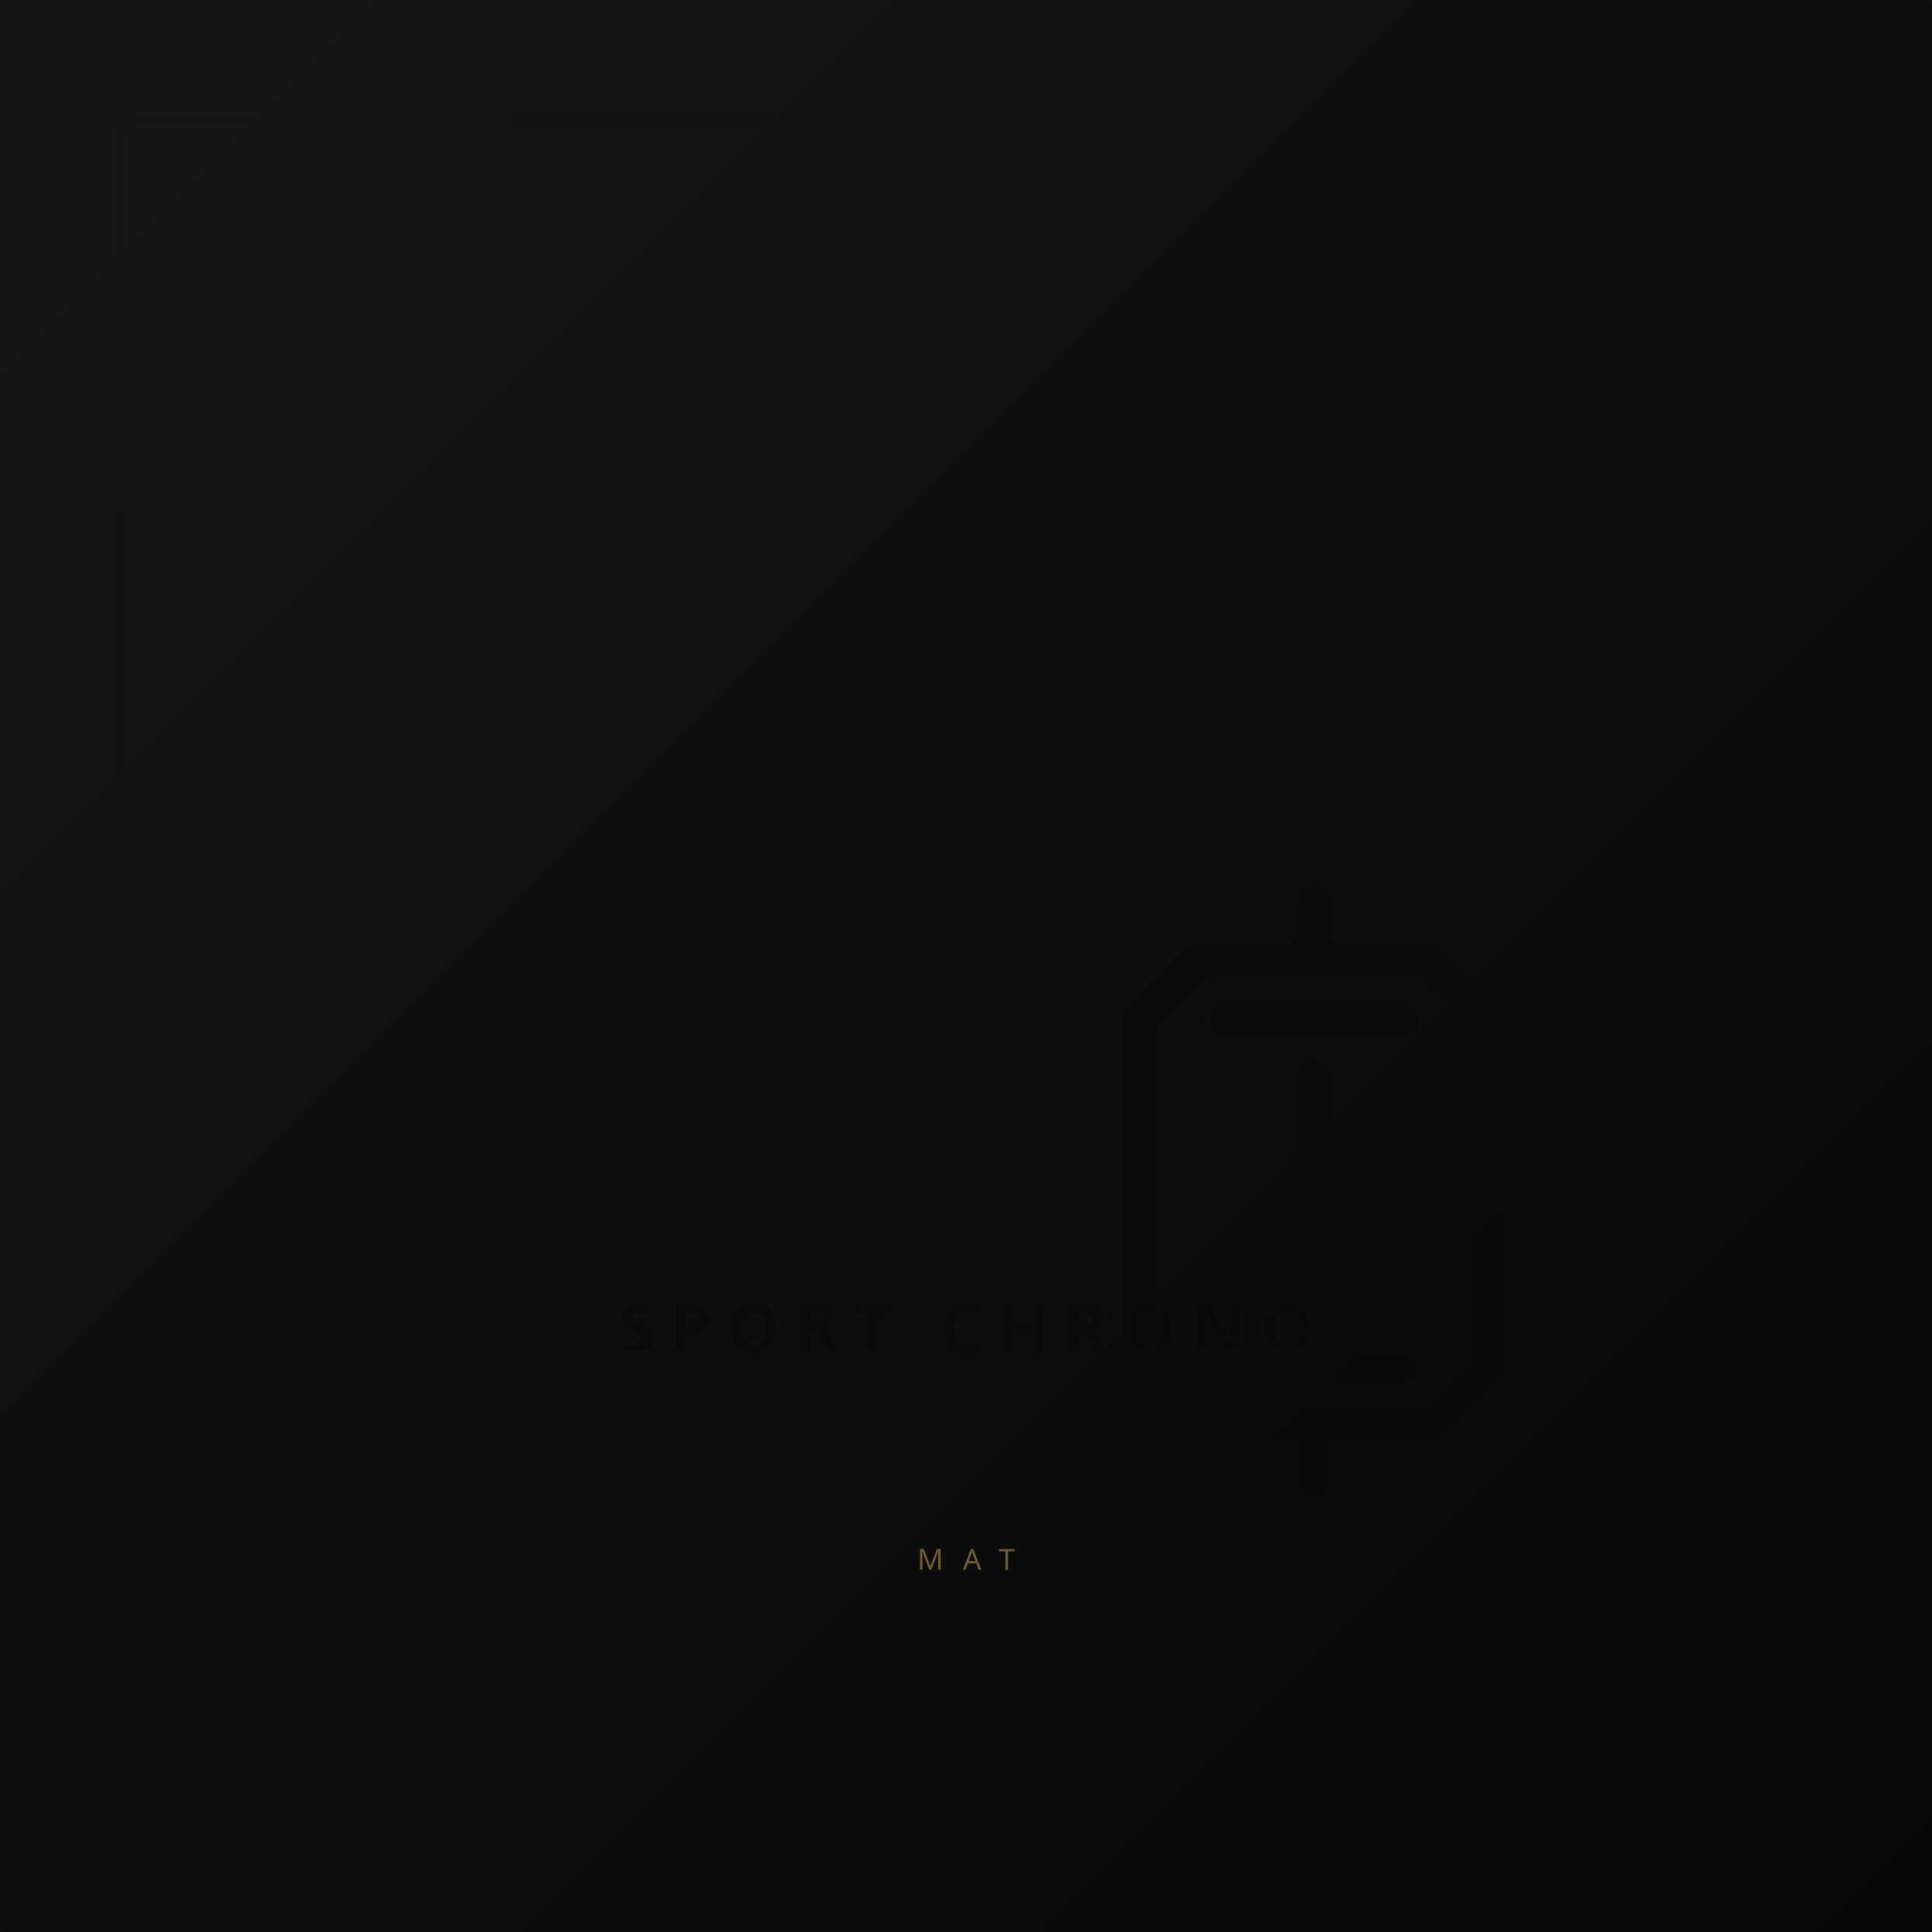
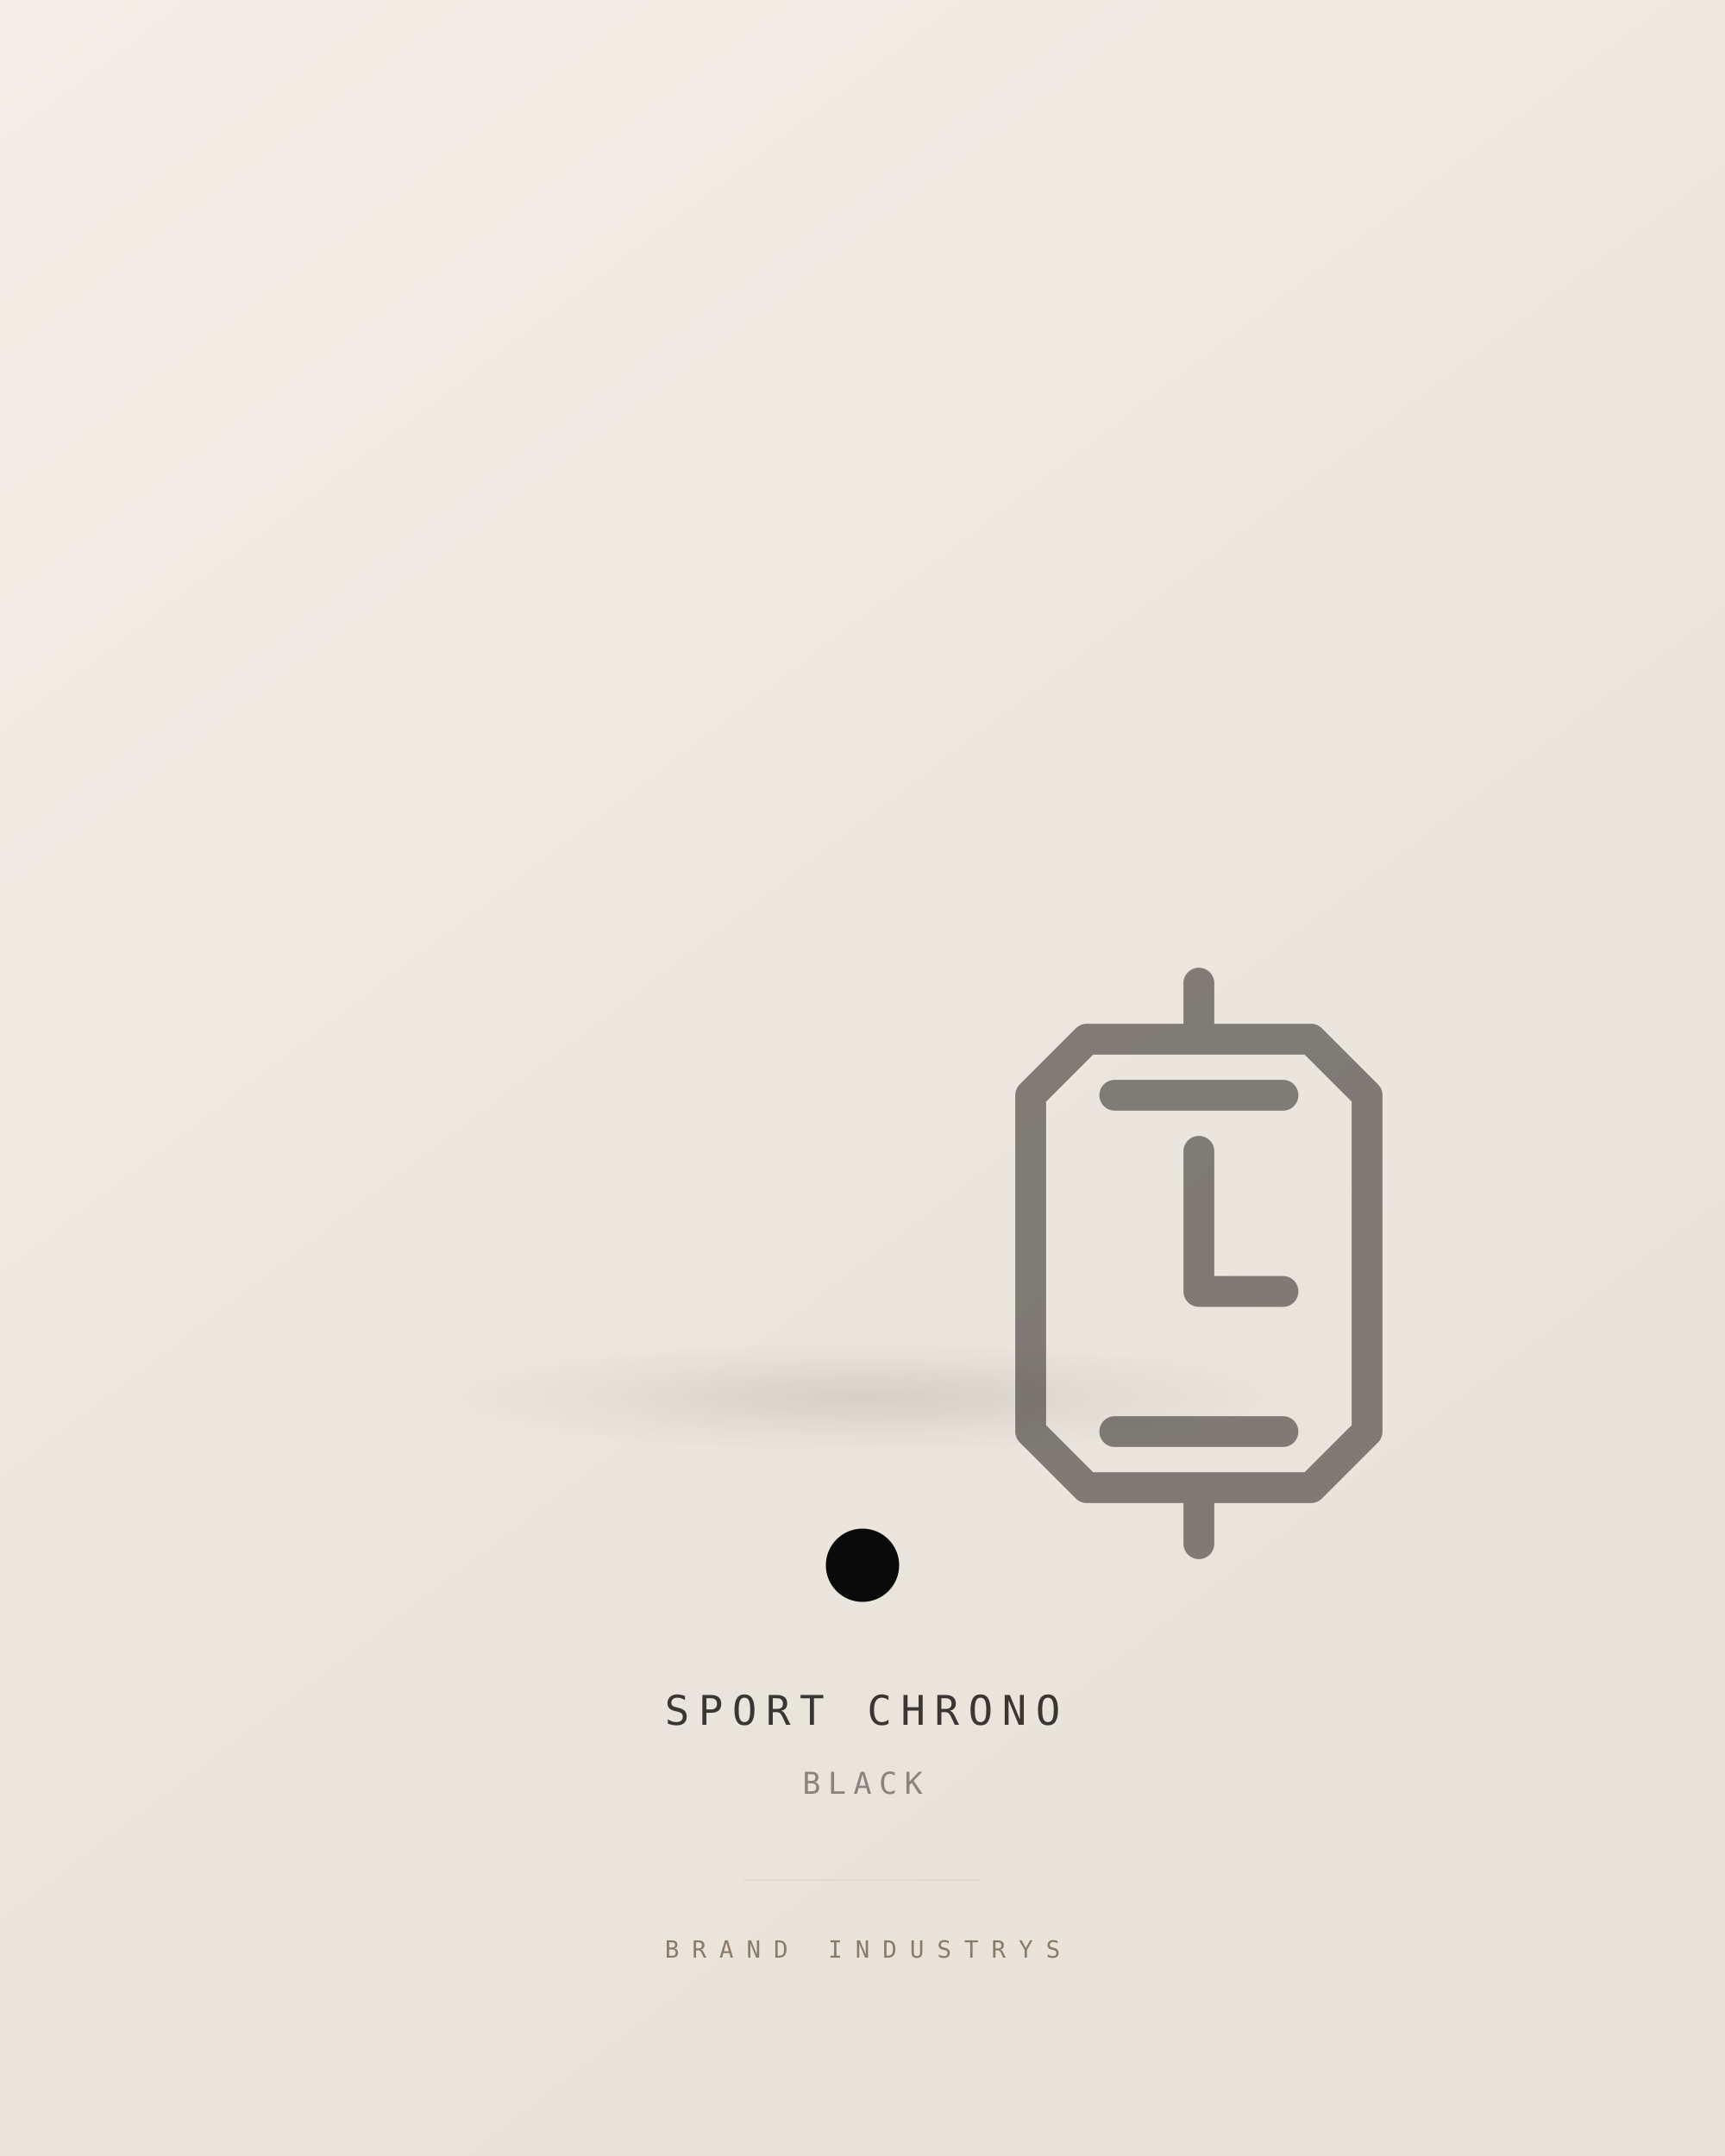
- <svg xmlns="http://www.w3.org/2000/svg" width="800" height="800" viewBox="0 0 800 800">
+ <svg xmlns="http://www.w3.org/2000/svg" width="800" height="1000" viewBox="0 0 800 1000">
  <defs>
-     <linearGradient id="bg" x1="0" y1="0" x2="1" y2="1">
-       <stop offset="0%" stop-color="rgb(22,22,22)" />
-       <stop offset="100%" stop-color="rgb(7,7,7)" />
+     <linearGradient id="bg" x1="0" y1="0" x2="0.6" y2="1">
+       <stop offset="0%" stop-color="#f2eee7" />
+       <stop offset="100%" stop-color="#e8e2d8" />
    </linearGradient>
-     <linearGradient id="accent" x1="0" y1="0" x2="0" y2="1">
-       <stop offset="0%" stop-color="#0a0a0a" stop-opacity="0.9" />
-       <stop offset="100%" stop-color="#0a0a0a" stop-opacity="0.6" />
-     </linearGradient>
+     <radialGradient id="pool" cx="0.5" cy="0.5" r="0.5">
+       <stop offset="0%" stop-color="#14110e" stop-opacity="0.10" />
+       <stop offset="100%" stop-color="#14110e" stop-opacity="0" />
+     </radialGradient>
  </defs>
-   <rect width="800" height="800" fill="url(#bg)" />
-   <rect x="50" y="50" width="700" height="700" rx="8" fill="none" stroke="#0a0a0a" stroke-opacity="0.1" stroke-width="1" />
-   <g transform="translate(400,350) scale(12)" stroke="#0a0a0a" stroke-width="1.2" stroke-linecap="round" stroke-linejoin="round" fill="none" opacity="0.7">
+   <rect width="800" height="1000" fill="url(#bg)" />
+   <ellipse cx="400" cy="648" rx="190" ry="26" fill="url(#pool)" />
+   <g transform="translate(400,430) scale(13)" stroke="#14110e" stroke-opacity="0.5" stroke-width="1.1" stroke-linecap="round" stroke-linejoin="round" fill="none">
    <path d="M12 2 L12 4 M12 22 L12 20 M8 4 L16 4 L18 6 L18 18 L16 20 L8 20 L6 18 L6 6 Z M12 8 L12 13 L15 13 M9 6 L15 6 M9 18 L15 18" />
  </g>
-   <text x="400" y="560" text-anchor="middle" font-family="system-ui,sans-serif" font-size="28" font-weight="600" letter-spacing="6" fill="#0a0a0a" opacity="0.8">SPORT CHRONO</text>
-   <text x="400" y="595" text-anchor="middle" font-family="system-ui,sans-serif" font-size="16" letter-spacing="4" fill="#0a0a0a" opacity="0.4">BLACK</text>
-   <line x1="350" y1="620" x2="450" y2="620" stroke="#0a0a0a" stroke-opacity="0.15" stroke-width="1" />
-   <text x="400" y="650" text-anchor="middle" font-family="system-ui,sans-serif" font-size="12" letter-spacing="8" fill="#c9a84c" opacity="0.5">MAT</text>
+   <circle cx="400" cy="726" r="17" fill="#0a0a0a" stroke="none" stroke-width="1" />
+   <text x="400" y="800" text-anchor="middle" font-family="ui-monospace,SFMono-Regular,monospace" font-size="19" letter-spacing="4.2" fill="#14110e" fill-opacity="0.82">SPORT CHRONO</text>
+   <text x="400" y="832" text-anchor="middle" font-family="ui-monospace,SFMono-Regular,monospace" font-size="14" letter-spacing="3.4" fill="#14110e" fill-opacity="0.45">BLACK</text>
+   <line x1="345" y1="872" x2="455" y2="872" stroke="#e2dcd2" stroke-width="1" />
+   <text x="400" y="908" text-anchor="middle" font-family="ui-monospace,SFMono-Regular,monospace" font-size="11" letter-spacing="6" fill="#8a7b68">BRAND INDUSTRYS</text>
</svg>
